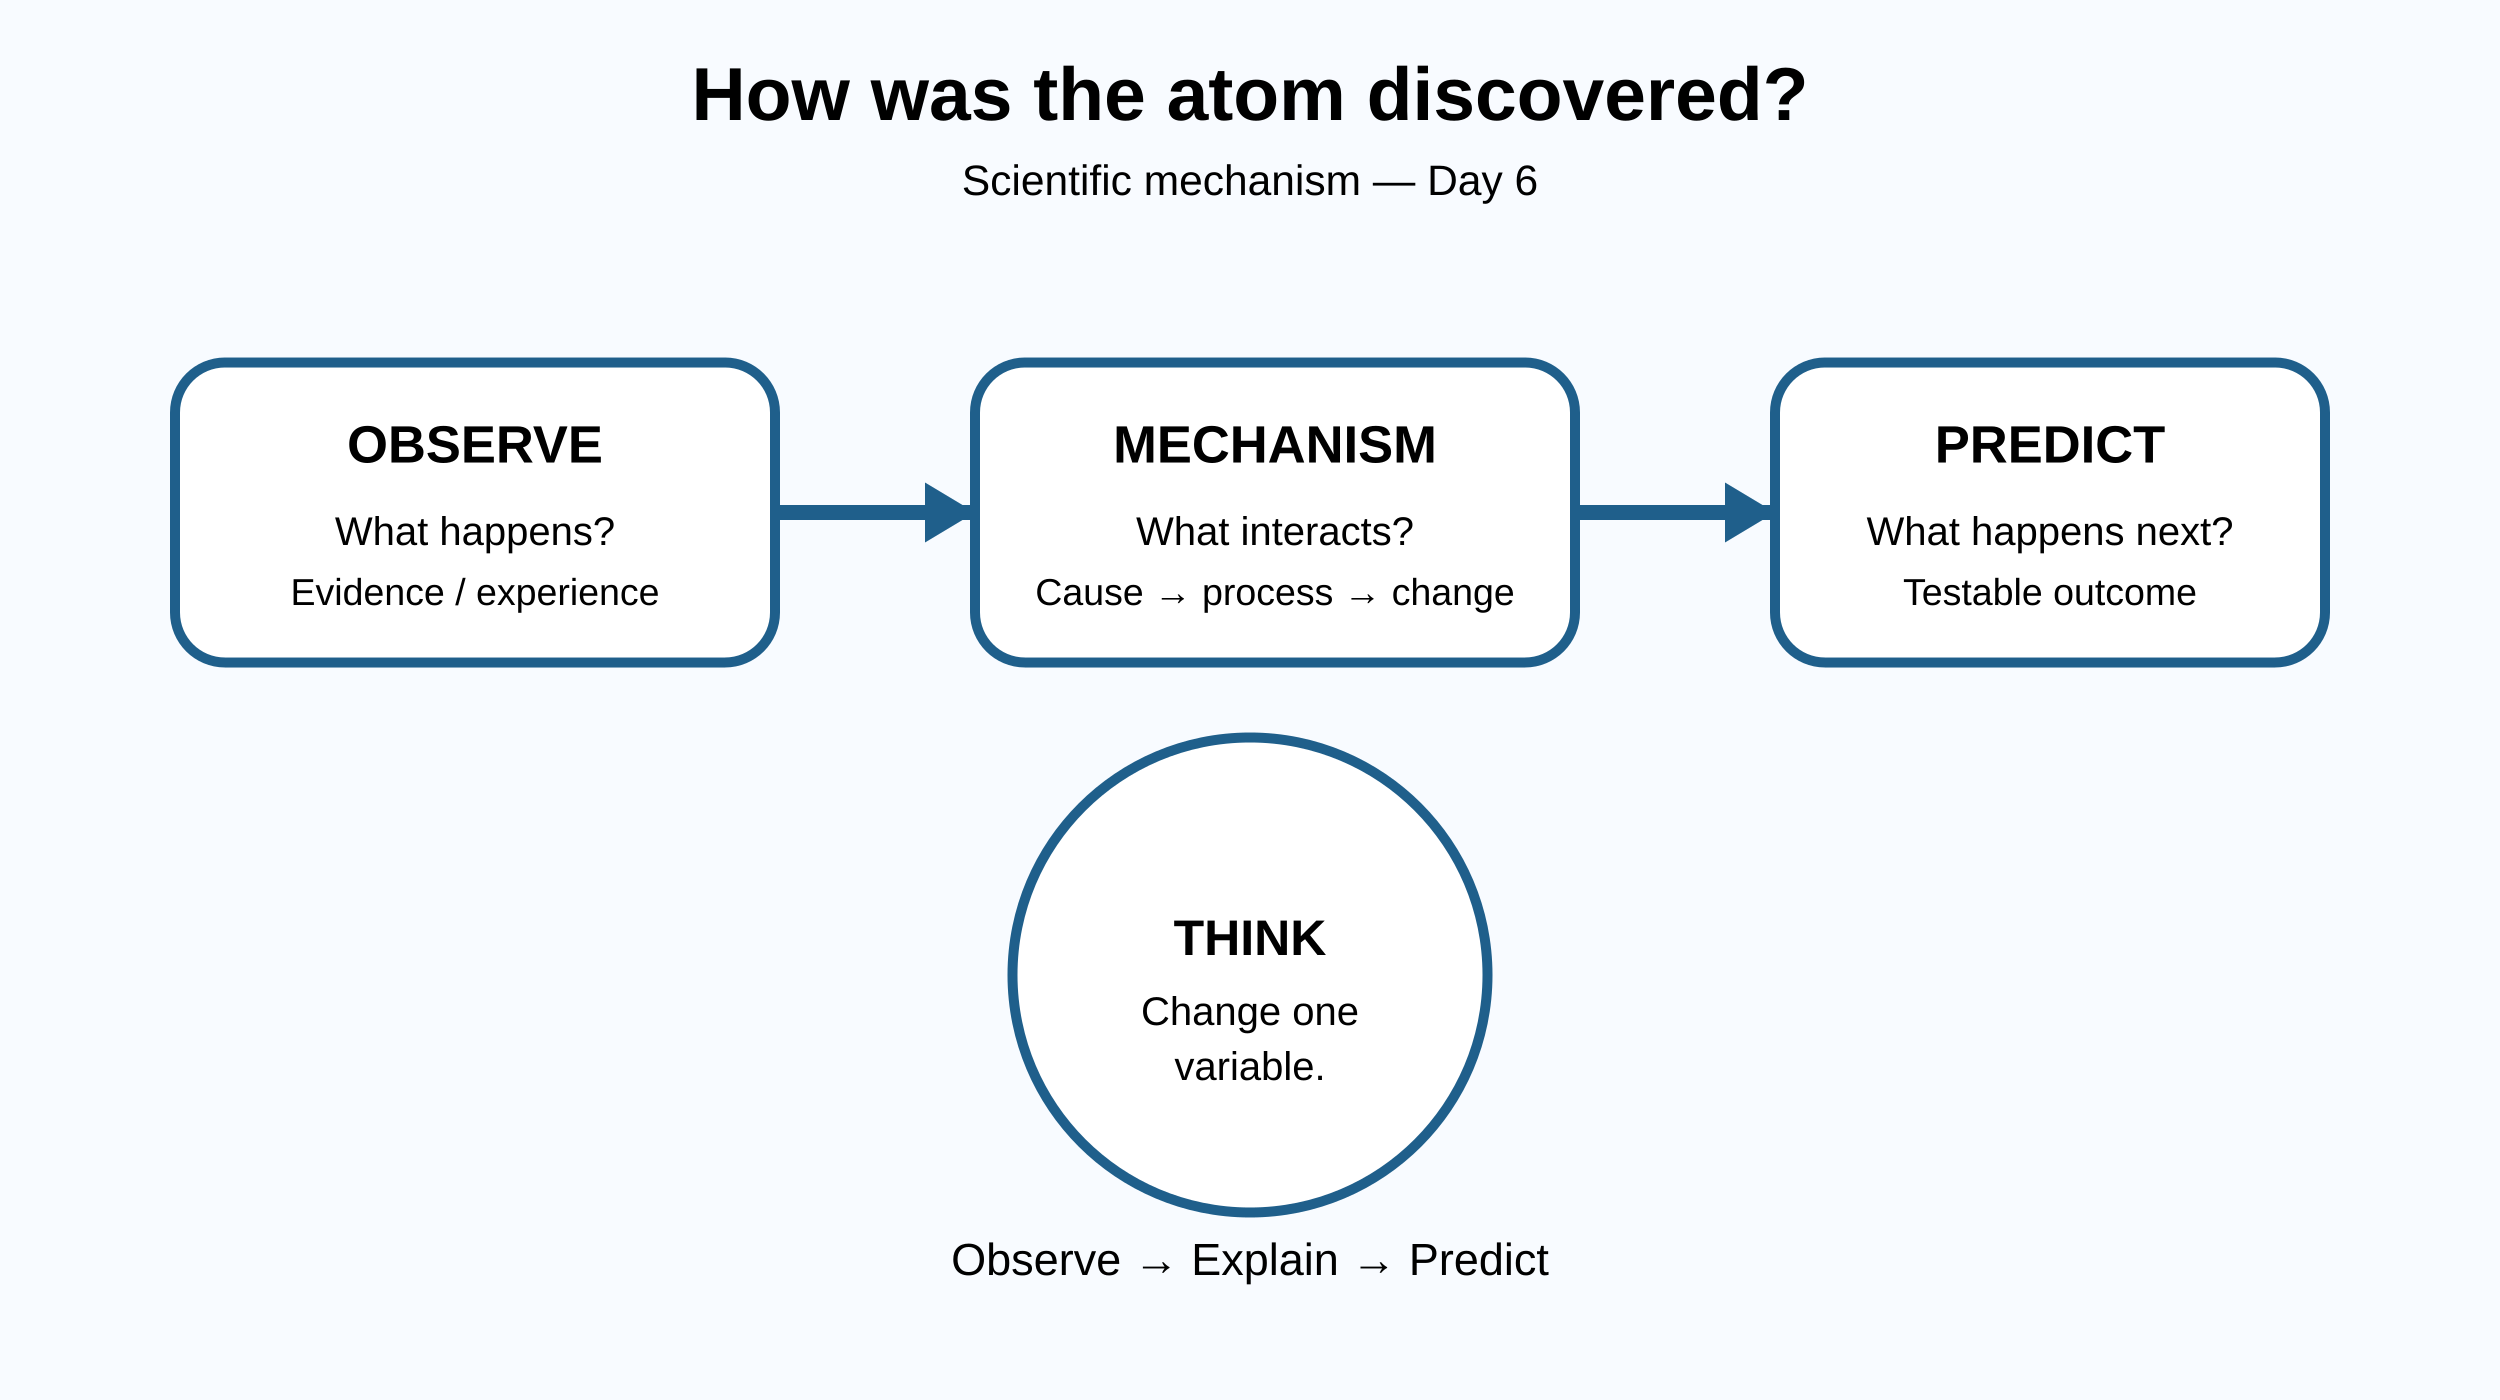
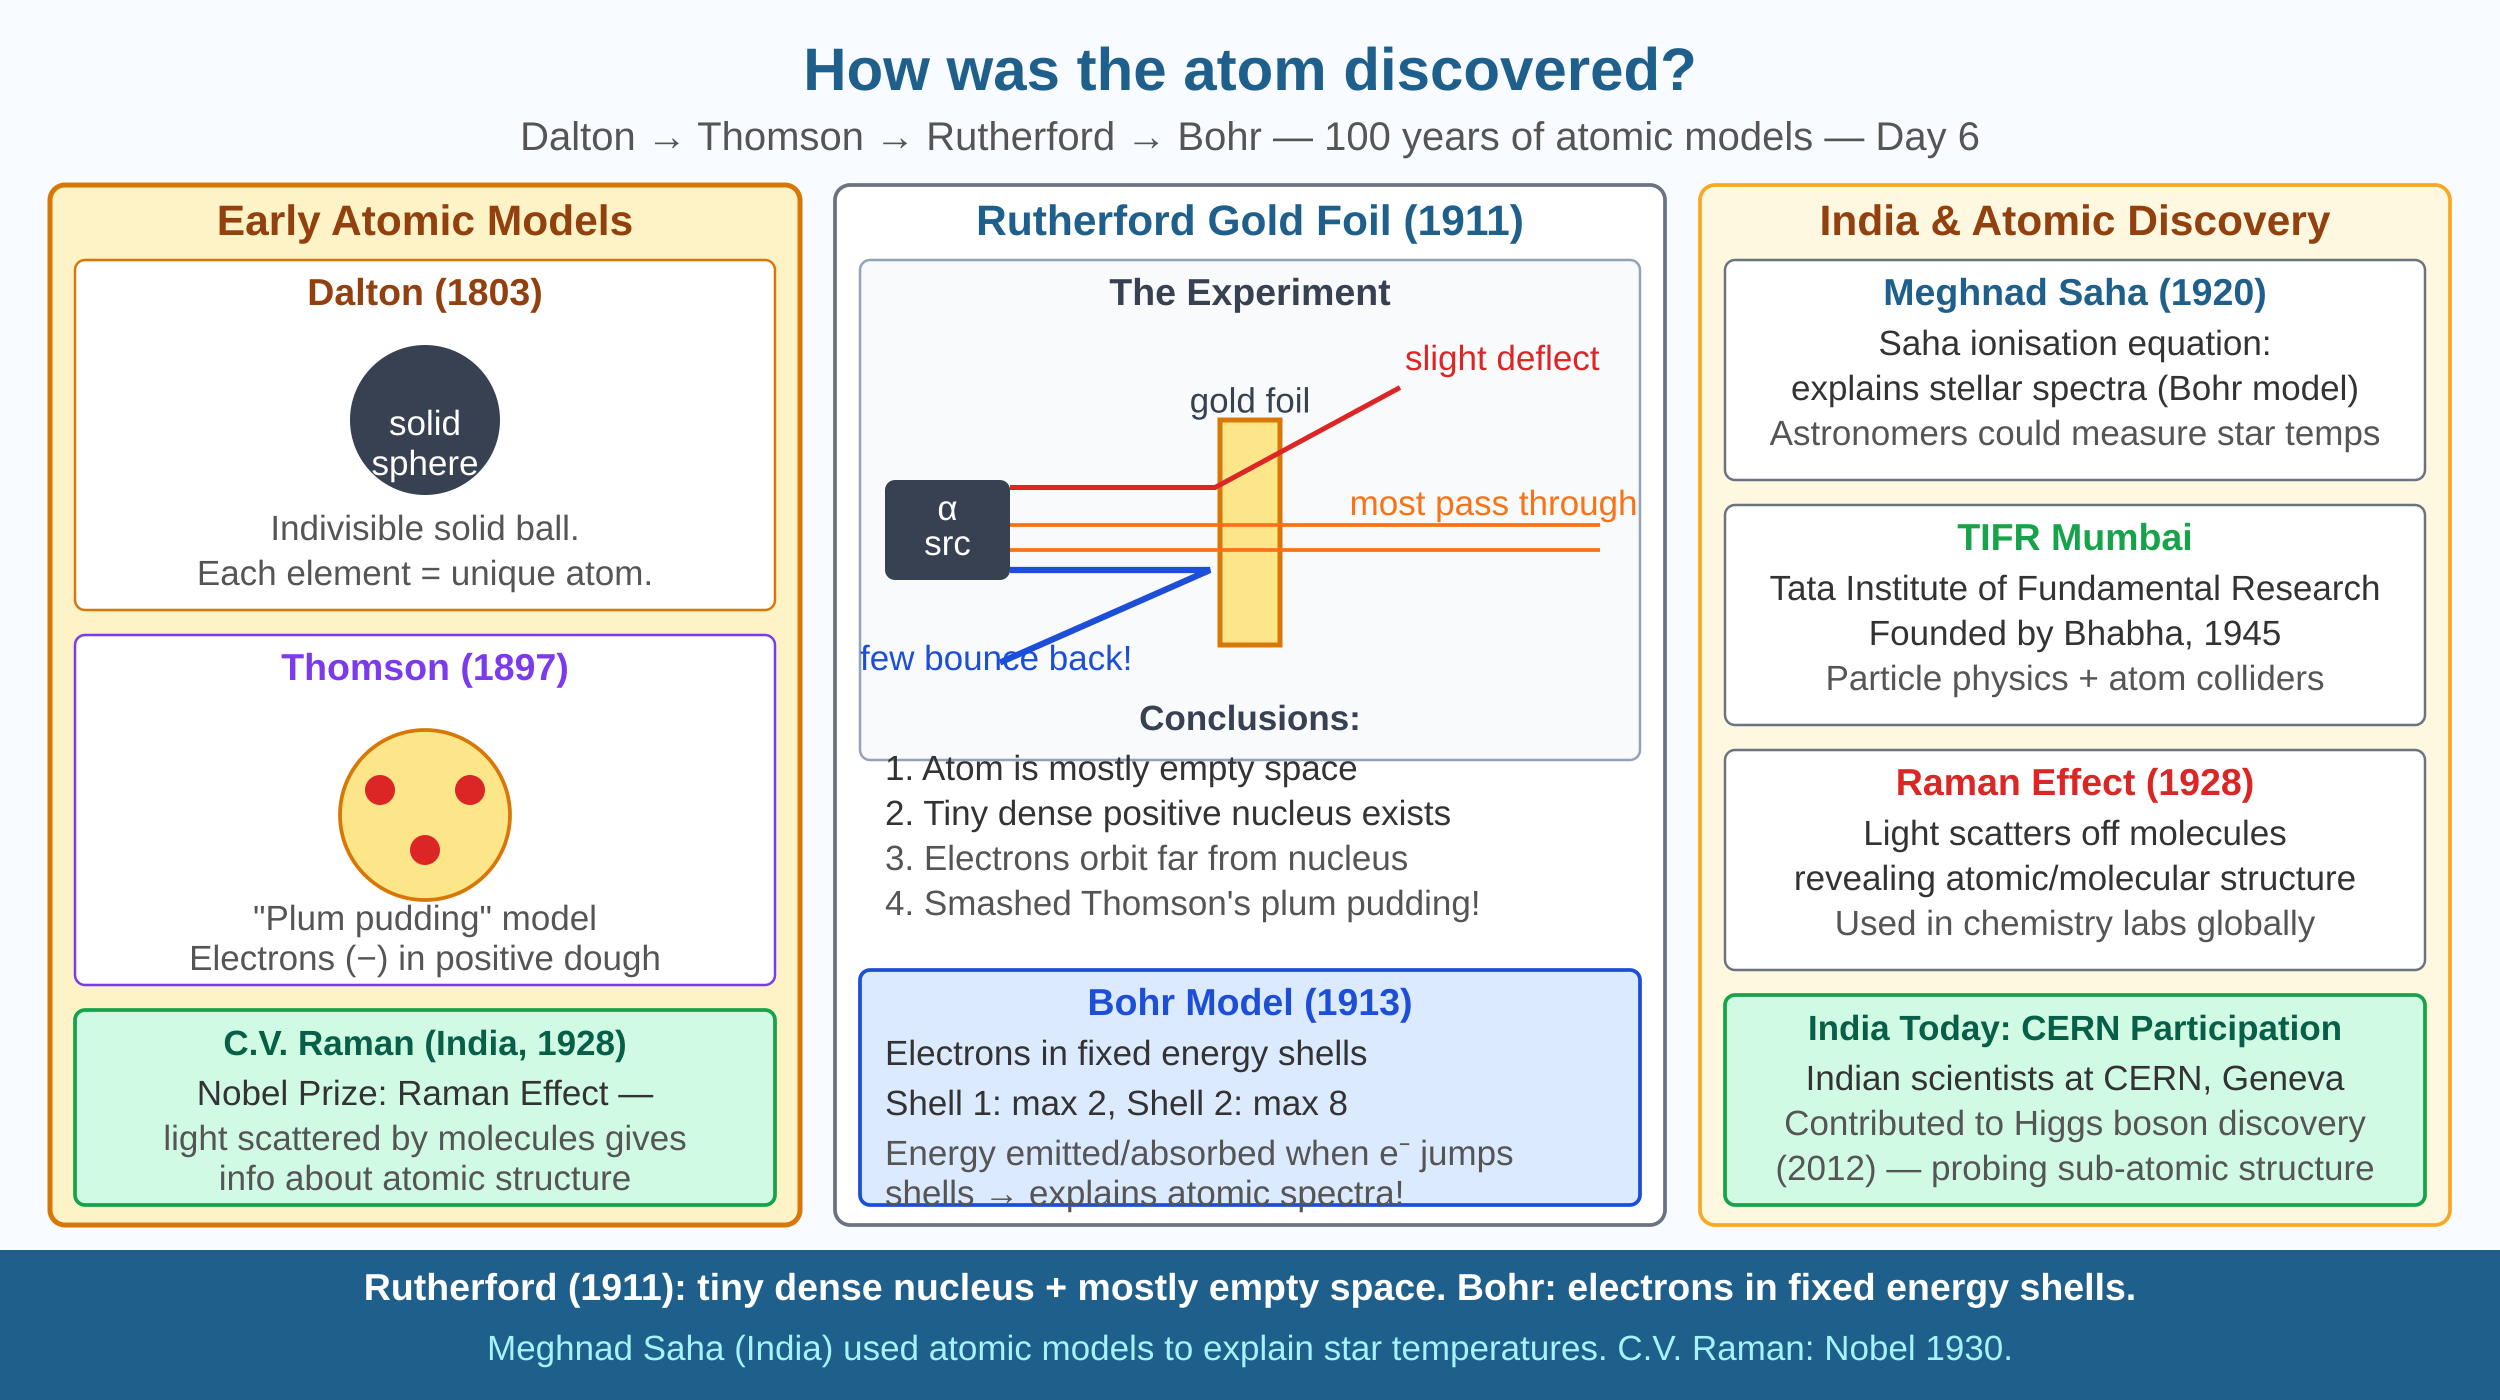
<svg xmlns="http://www.w3.org/2000/svg" width="1000" height="560" viewBox="0 0 1000 560">
  <rect width="1000" height="560" fill="#f8fbff" />
-   <text x="500" y="48" text-anchor="middle" font-family="Arial" font-size="30" font-weight="700">How was the atom discovered?</text>
-   <text x="500" y="78" text-anchor="middle" font-family="Arial" font-size="17">Scientific mechanism — Day 6</text>
-   <rect x="70" y="145" width="240" height="120" rx="20" fill="white" stroke="#1f5f8b" stroke-width="4" />
-   <text x="190" y="185" text-anchor="middle" font-family="Arial" font-size="21" font-weight="700">OBSERVE</text>
-   <text x="190" y="218" text-anchor="middle" font-family="Arial" font-size="16">What happens?</text>
-   <text x="190" y="242" text-anchor="middle" font-family="Arial" font-size="15">Evidence / experience</text>
-   <line x1="310" y1="205" x2="390" y2="205" stroke="#1f5f8b" stroke-width="6" />
-   <polygon points="390,205 370,193 370,217" fill="#1f5f8b" />
-   <rect x="390" y="145" width="240" height="120" rx="20" fill="white" stroke="#1f5f8b" stroke-width="4" />
-   <text x="510" y="185" text-anchor="middle" font-family="Arial" font-size="21" font-weight="700">MECHANISM</text>
-   <text x="510" y="218" text-anchor="middle" font-family="Arial" font-size="16">What interacts?</text>
-   <text x="510" y="242" text-anchor="middle" font-family="Arial" font-size="15">Cause → process → change</text>
-   <line x1="630" y1="205" x2="710" y2="205" stroke="#1f5f8b" stroke-width="6" />
-   <polygon points="710,205 690,193 690,217" fill="#1f5f8b" />
-   <rect x="710" y="145" width="220" height="120" rx="20" fill="white" stroke="#1f5f8b" stroke-width="4" />
-   <text x="820" y="185" text-anchor="middle" font-family="Arial" font-size="21" font-weight="700">PREDICT</text>
-   <text x="820" y="218" text-anchor="middle" font-family="Arial" font-size="16">What happens next?</text>
-   <text x="820" y="242" text-anchor="middle" font-family="Arial" font-size="15">Testable outcome</text>
-   <circle cx="500" cy="390" r="95" fill="white" stroke="#1f5f8b" stroke-width="4" />
-   <text x="500" y="382" text-anchor="middle" font-family="Arial" font-size="20" font-weight="700">THINK</text>
-   <text x="500" y="410" text-anchor="middle" font-family="Arial" font-size="16">Change one</text>
-   <text x="500" y="432" text-anchor="middle" font-family="Arial" font-size="16">variable.</text>
-   <text x="500" y="510" text-anchor="middle" font-family="Arial" font-size="18">Observe → Explain → Predict</text>
+   <text x="500" y="36" text-anchor="middle" font-family="Arial" font-size="24" font-weight="700" fill="#1f5f8b">How was the atom discovered?</text>
+   <text x="500" y="60" text-anchor="middle" font-family="Arial" font-size="16" fill="#555">Dalton → Thomson → Rutherford → Bohr — 100 years of atomic models — Day 6</text>
+   <rect x="20" y="74" width="300" height="416" rx="6" fill="#fef3c7" stroke="#d97706" stroke-width="2" />
+   <text x="170" y="94" text-anchor="middle" font-family="Arial" font-size="17" font-weight="700" fill="#92400e">Early Atomic Models</text>
+   <rect x="30" y="104" width="280" height="140" rx="4" fill="white" stroke="#d97706" stroke-width="1" />
+   <text x="170" y="122" text-anchor="middle" font-family="Arial" font-size="15" font-weight="700" fill="#92400e">Dalton (1803)</text>
+   <circle cx="170" cy="168" r="30" fill="#374151" />
+   <text x="170" y="174" text-anchor="middle" font-family="Arial" font-size="14" fill="white">solid</text>
+   <text x="170" y="190" text-anchor="middle" font-family="Arial" font-size="14" fill="white">sphere</text>
+   <text x="170" y="216" text-anchor="middle" font-family="Arial" font-size="14" fill="#555">Indivisible solid ball.</text>
+   <text x="170" y="234" text-anchor="middle" font-family="Arial" font-size="14" fill="#555">Each element = unique atom.</text>
+   <rect x="30" y="254" width="280" height="140" rx="4" fill="white" stroke="#7c3aed" stroke-width="1" />
+   <text x="170" y="272" text-anchor="middle" font-family="Arial" font-size="15" font-weight="700" fill="#7c3aed">Thomson (1897)</text>
+   <circle cx="170" cy="326" r="34" fill="#fde68a" stroke="#d97706" stroke-width="1.5" />
+   <circle cx="152" cy="316" r="6" fill="#dc2626" />
+   <circle cx="188" cy="316" r="6" fill="#dc2626" />
+   <circle cx="170" cy="340" r="6" fill="#dc2626" />
+   <text x="170" y="372" text-anchor="middle" font-family="Arial" font-size="14" fill="#555">"Plum pudding" model</text>
+   <text x="170" y="388" text-anchor="middle" font-family="Arial" font-size="14" fill="#555">Electrons (−) in positive dough</text>
+   <rect x="30" y="404" width="280" height="78" rx="4" fill="#d1fae5" stroke="#16a34a" stroke-width="1.5" />
+   <text x="170" y="422" text-anchor="middle" font-family="Arial" font-size="14" font-weight="700" fill="#065f46">C.V. Raman (India, 1928)</text>
+   <text x="170" y="442" text-anchor="middle" font-family="Arial" font-size="14" fill="#333">Nobel Prize: Raman Effect —</text>
+   <text x="170" y="460" text-anchor="middle" font-family="Arial" font-size="14" fill="#555">light scattered by molecules gives</text>
+   <text x="170" y="476" text-anchor="middle" font-family="Arial" font-size="14" fill="#555">info about atomic structure</text>
+   <rect x="334" y="74" width="332" height="416" rx="6" fill="white" stroke="#6b7280" stroke-width="1.5" />
+   <text x="500" y="94" text-anchor="middle" font-family="Arial" font-size="17" font-weight="700" fill="#1f5f8b">Rutherford Gold Foil (1911)</text>
+   <rect x="344" y="104" width="312" height="200" rx="4" fill="#f8fafc" stroke="#94a3b8" stroke-width="1" />
+   <text x="500" y="122" text-anchor="middle" font-family="Arial" font-size="15" font-weight="700" fill="#374151">The Experiment</text>
+   <rect x="488" y="168" width="24" height="90" fill="#fde68a" stroke="#d97706" stroke-width="2" />
+   <text x="500" y="165" text-anchor="middle" font-family="Arial" font-size="14" fill="#374151">gold foil</text>
+   <rect x="354" y="192" width="50" height="40" rx="4" fill="#374151" />
+   <text x="379" y="208" text-anchor="middle" font-family="Arial" font-size="14" fill="white">α</text>
+   <text x="379" y="222" text-anchor="middle" font-family="Arial" font-size="14" fill="white">src</text>
+   <line x1="404" y1="210" x2="640" y2="210" stroke="#f97316" stroke-width="1.5" />
+   <line x1="404" y1="220" x2="640" y2="220" stroke="#f97316" stroke-width="1.5" />
+   <polyline points="404,195 486,195 560,155" fill="none" stroke="#dc2626" stroke-width="2" />
+   <polyline points="404,228 484,228 400,265" fill="none" stroke="#1d4ed8" stroke-width="2.5" />
+   <text x="655" y="206" text-anchor="end" font-family="Arial" font-size="14" fill="#f97316">most pass through</text>
+   <text x="562" y="148" font-family="Arial" font-size="14" fill="#dc2626">slight deflect</text>
+   <text x="344" y="268" font-family="Arial" font-size="14" fill="#1d4ed8">few bounce back!</text>
+   <text x="500" y="292" text-anchor="middle" font-family="Arial" font-size="14" font-weight="700" fill="#374151">Conclusions:</text>
+   <text x="354" y="312" font-family="Arial" font-size="14" fill="#333">1. Atom is mostly empty space</text>
+   <text x="354" y="330" font-family="Arial" font-size="14" fill="#333">2. Tiny dense positive nucleus exists</text>
+   <text x="354" y="348" font-family="Arial" font-size="14" fill="#555">3. Electrons orbit far from nucleus</text>
+   <text x="354" y="366" font-family="Arial" font-size="14" fill="#555">4. Smashed Thomson's plum pudding!</text>
+   <rect x="344" y="388" width="312" height="94" rx="4" fill="#dbeafe" stroke="#1d4ed8" stroke-width="1.5" />
+   <text x="500" y="406" text-anchor="middle" font-family="Arial" font-size="15" font-weight="700" fill="#1d4ed8">Bohr Model (1913)</text>
+   <text x="354" y="426" font-family="Arial" font-size="14" fill="#333">Electrons in fixed energy shells</text>
+   <text x="354" y="446" font-family="Arial" font-size="14" fill="#333">Shell 1: max 2, Shell 2: max 8</text>
+   <text x="354" y="466" font-family="Arial" font-size="14" fill="#555">Energy emitted/absorbed when e⁻ jumps</text>
+   <text x="354" y="482" font-family="Arial" font-size="14" fill="#555">shells → explains atomic spectra!</text>
+   <rect x="680" y="74" width="300" height="416" rx="6" fill="#fff8e1" stroke="#f9a825" stroke-width="1.5" />
+   <text x="830" y="94" text-anchor="middle" font-family="Arial" font-size="17" font-weight="700" fill="#92400e">India &amp; Atomic Discovery</text>
+   <rect x="690" y="104" width="280" height="88" rx="4" fill="white" stroke="#6b7280" stroke-width="1" />
+   <text x="830" y="122" text-anchor="middle" font-family="Arial" font-size="15" font-weight="700" fill="#1f5f8b">Meghnad Saha (1920)</text>
+   <text x="830" y="142" text-anchor="middle" font-family="Arial" font-size="14" fill="#333">Saha ionisation equation:</text>
+   <text x="830" y="160" text-anchor="middle" font-family="Arial" font-size="14" fill="#333">explains stellar spectra (Bohr model)</text>
+   <text x="830" y="178" text-anchor="middle" font-family="Arial" font-size="14" fill="#555">Astronomers could measure star temps</text>
+   <rect x="690" y="202" width="280" height="88" rx="4" fill="white" stroke="#6b7280" stroke-width="1" />
+   <text x="830" y="220" text-anchor="middle" font-family="Arial" font-size="15" font-weight="700" fill="#16a34a">TIFR Mumbai</text>
+   <text x="830" y="240" text-anchor="middle" font-family="Arial" font-size="14" fill="#333">Tata Institute of Fundamental Research</text>
+   <text x="830" y="258" text-anchor="middle" font-family="Arial" font-size="14" fill="#333">Founded by Bhabha, 1945</text>
+   <text x="830" y="276" text-anchor="middle" font-family="Arial" font-size="14" fill="#555">Particle physics + atom colliders</text>
+   <rect x="690" y="300" width="280" height="88" rx="4" fill="white" stroke="#6b7280" stroke-width="1" />
+   <text x="830" y="318" text-anchor="middle" font-family="Arial" font-size="15" font-weight="700" fill="#dc2626">Raman Effect (1928)</text>
+   <text x="830" y="338" text-anchor="middle" font-family="Arial" font-size="14" fill="#333">Light scatters off molecules</text>
+   <text x="830" y="356" text-anchor="middle" font-family="Arial" font-size="14" fill="#333">revealing atomic/molecular structure</text>
+   <text x="830" y="374" text-anchor="middle" font-family="Arial" font-size="14" fill="#555">Used in chemistry labs globally</text>
+   <rect x="690" y="398" width="280" height="84" rx="4" fill="#d1fae5" stroke="#16a34a" stroke-width="1.5" />
+   <text x="830" y="416" text-anchor="middle" font-family="Arial" font-size="14" font-weight="700" fill="#065f46">India Today: CERN Participation</text>
+   <text x="830" y="436" text-anchor="middle" font-family="Arial" font-size="14" fill="#333">Indian scientists at CERN, Geneva</text>
+   <text x="830" y="454" text-anchor="middle" font-family="Arial" font-size="14" fill="#555">Contributed to Higgs boson discovery</text>
+   <text x="830" y="472" text-anchor="middle" font-family="Arial" font-size="14" fill="#555">(2012) — probing sub-atomic structure</text>
+   <rect x="0" y="500" width="1000" height="60" fill="#1f5f8b" />
+   <text x="500" y="520" text-anchor="middle" font-family="Arial" font-size="15" font-weight="700" fill="white">Rutherford (1911): tiny dense nucleus + mostly empty space. Bohr: electrons in fixed energy shells.</text>
+   <text x="500" y="544" text-anchor="middle" font-family="Arial" font-size="14" fill="#a5f3fc">Meghnad Saha (India) used atomic models to explain star temperatures. C.V. Raman: Nobel 1930.</text>
</svg>
